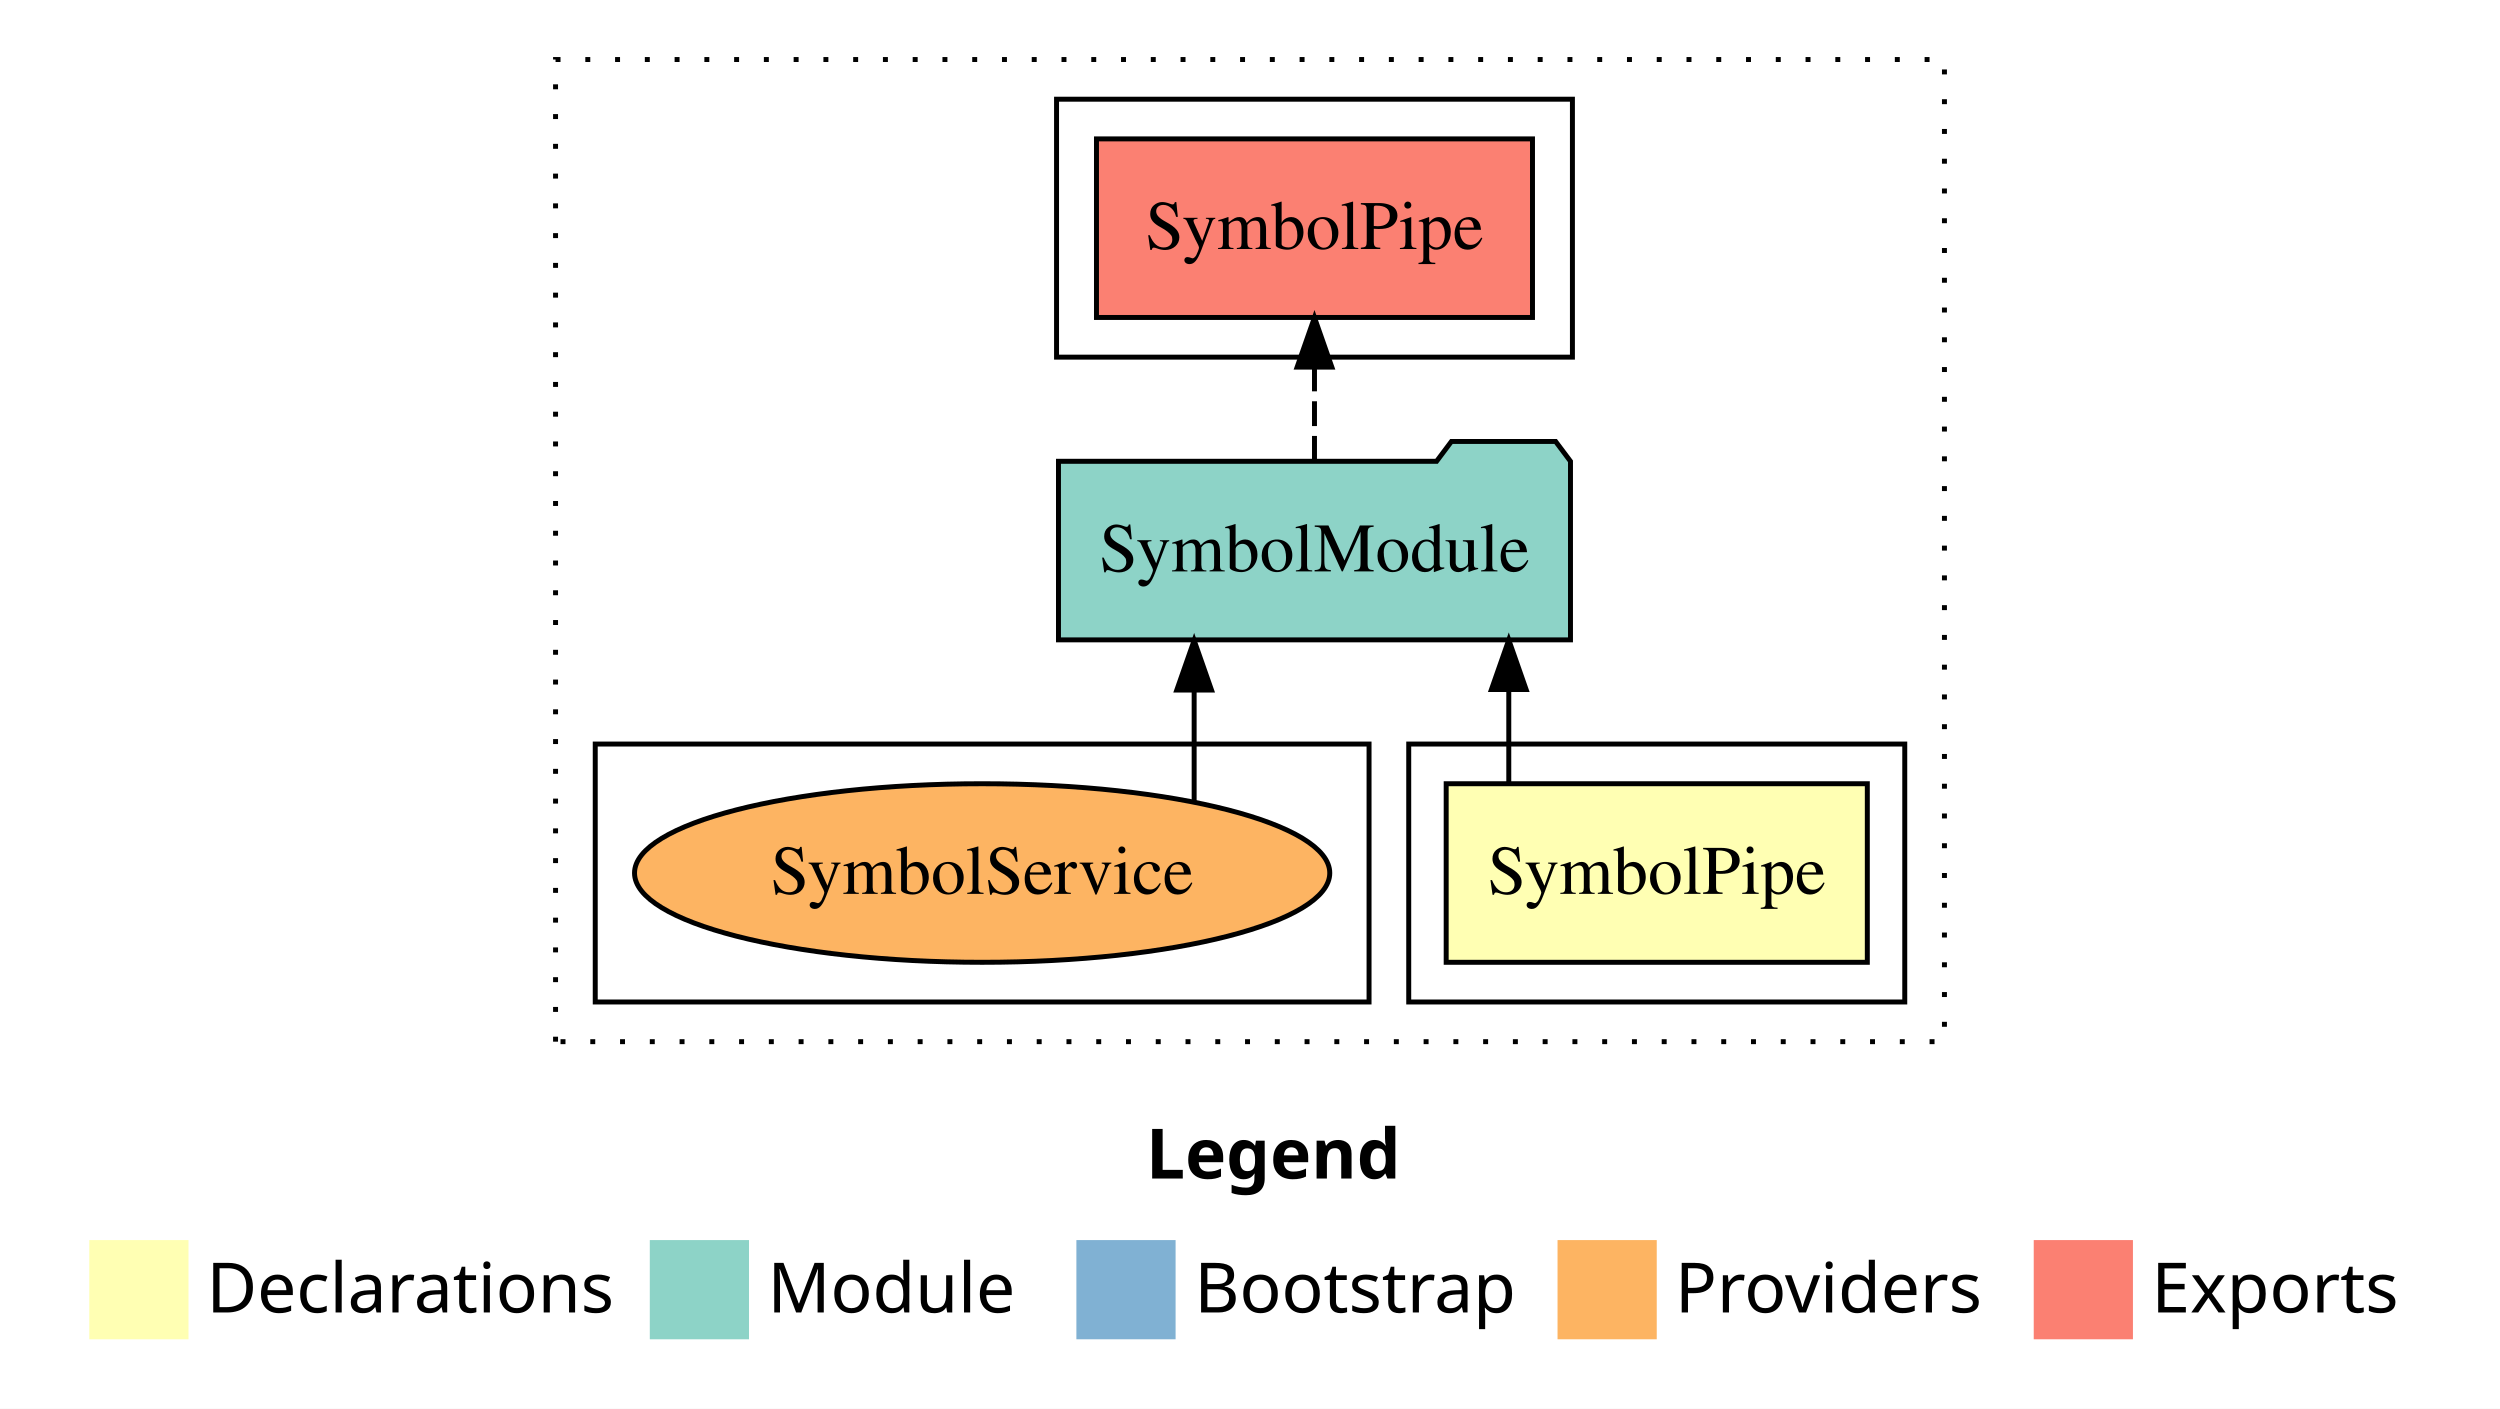
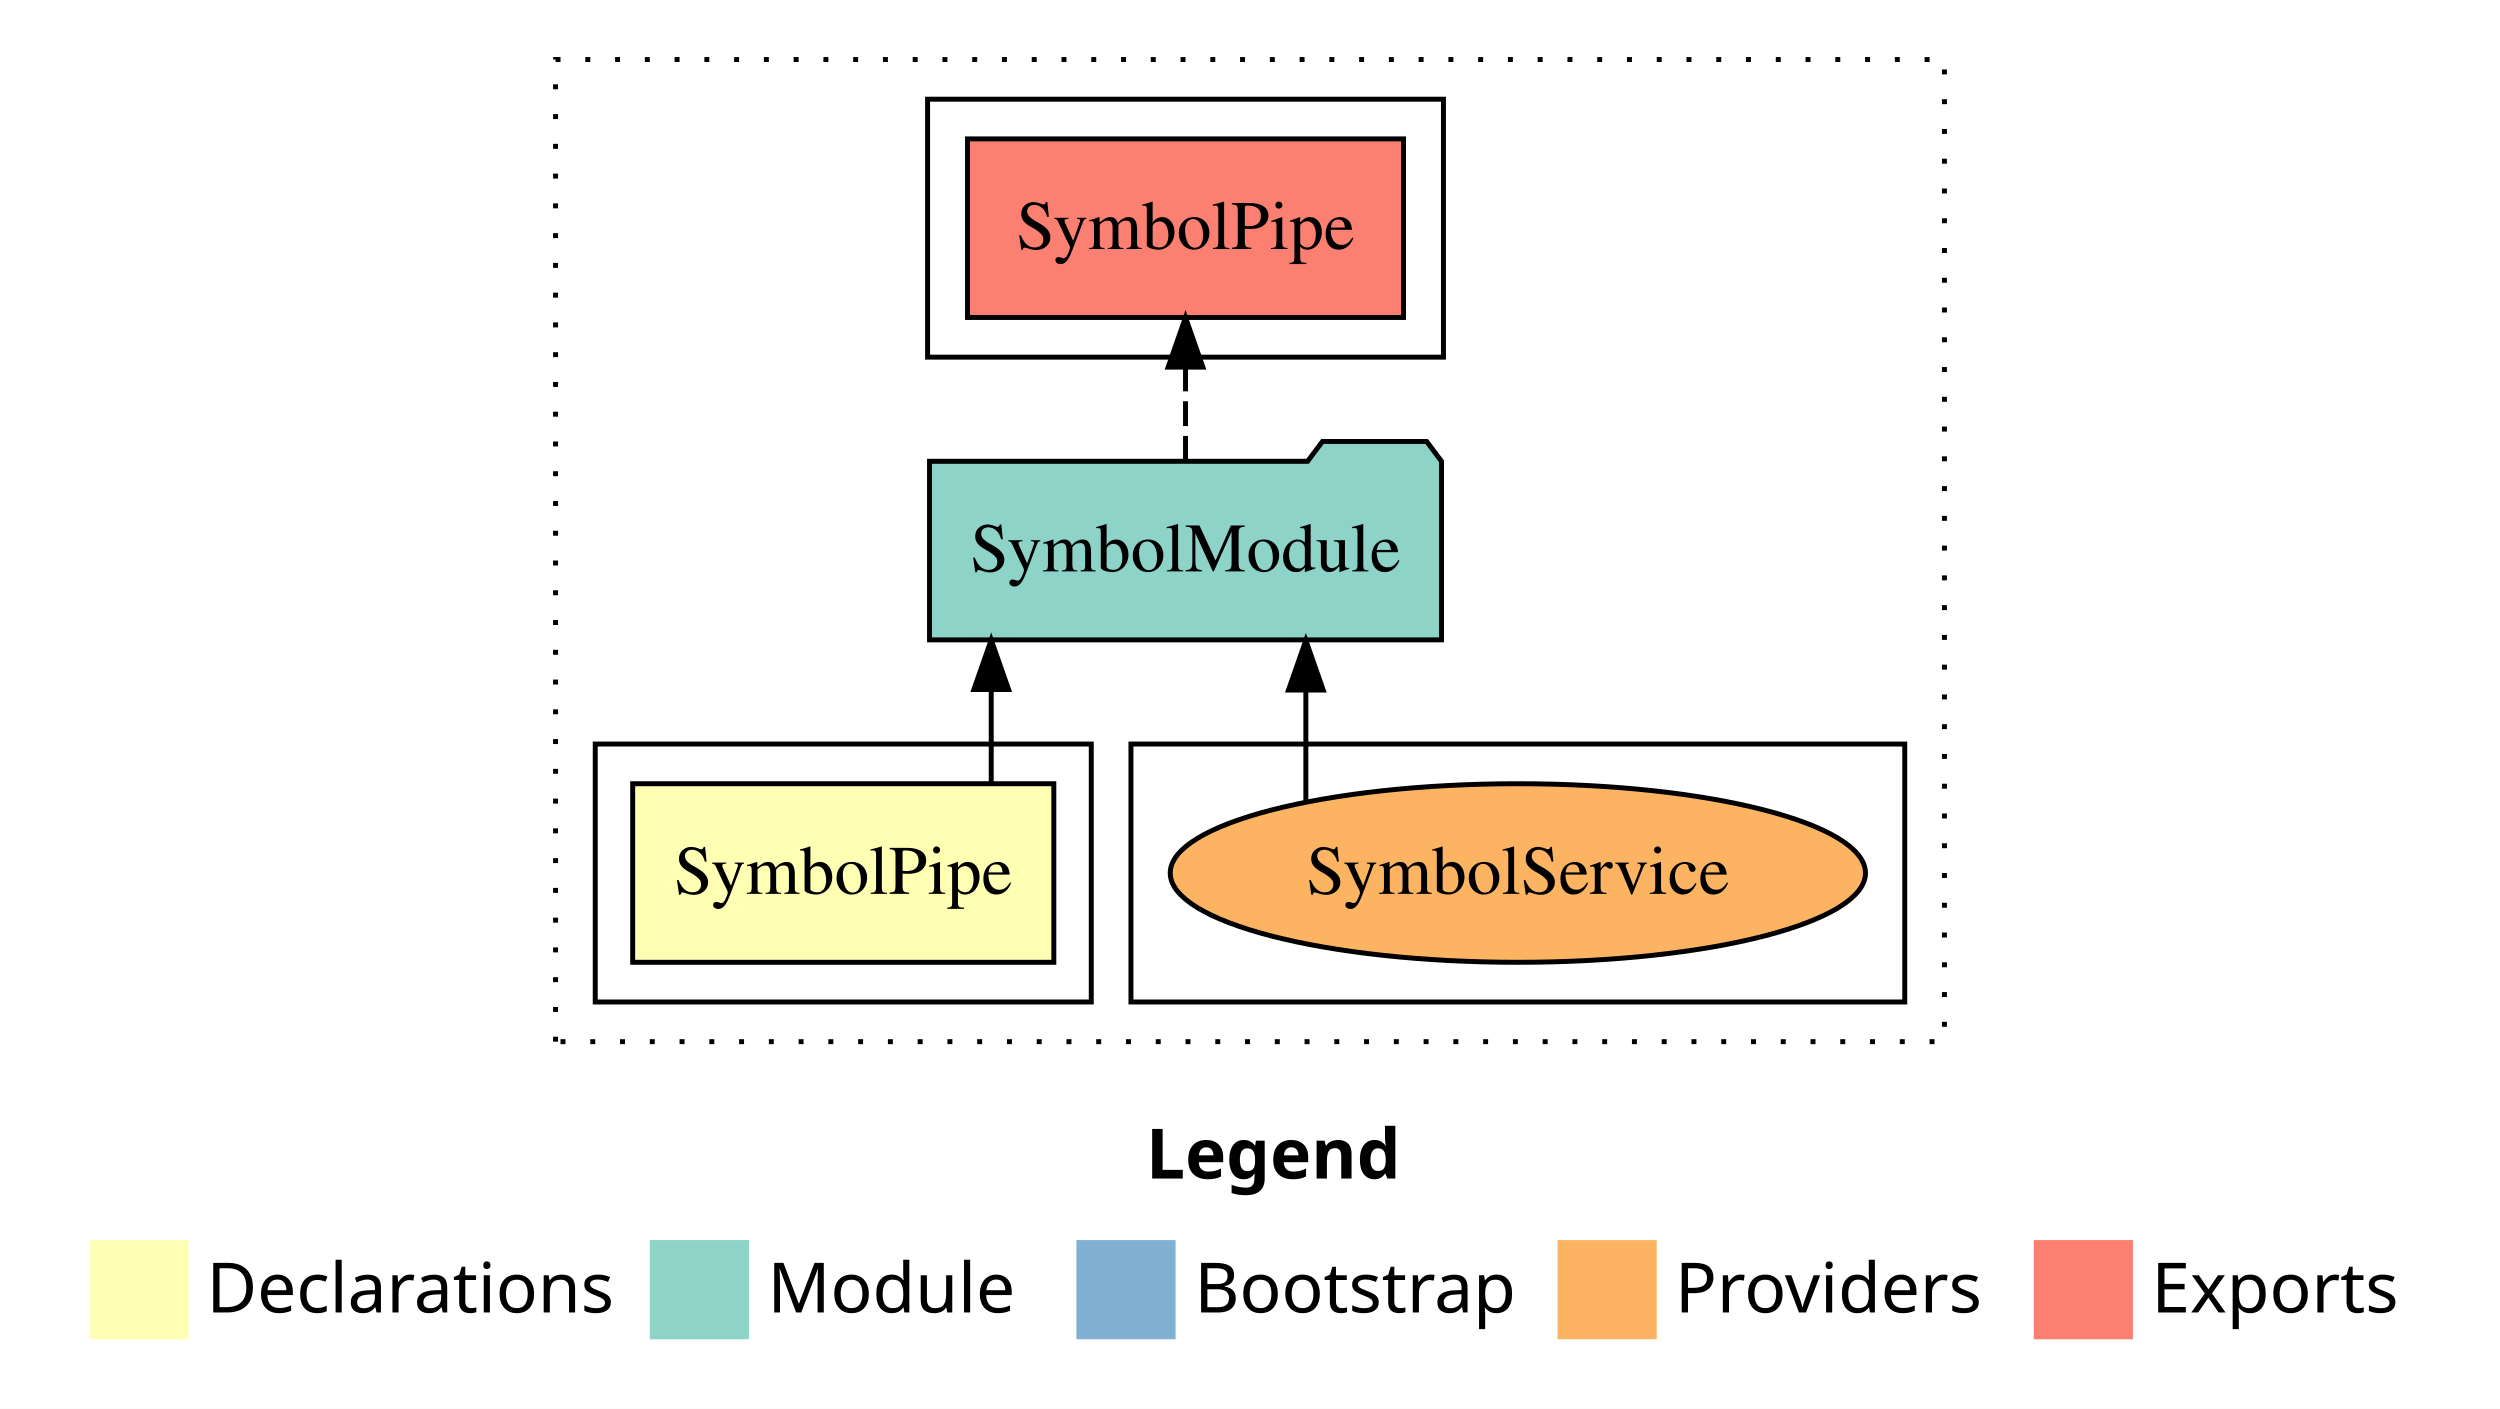
<svg xmlns="http://www.w3.org/2000/svg" width="504pt" height="284pt" viewBox="0.00 0.00 504.00 284.00">
  <g id="graph0" class="graph" transform="scale(1 1) rotate(0) translate(4 280)">
    <polygon fill="white" stroke="transparent" points="-4,4 -4,-280 500,-280 500,4 -4,4" />
    <text text-anchor="start" x="227.01" y="-42.4" font-family="sans-serif" font-weight="bold" font-size="14.00">Legend</text>
    <polygon fill="#ffffb3" stroke="transparent" points="14,-10 14,-30 34,-30 34,-10 14,-10" />
    <text text-anchor="start" x="37.63" y="-15.4" font-family="sans-serif" font-size="14.00">  Declarations</text>
    <polygon fill="#8dd3c7" stroke="transparent" points="127,-10 127,-30 147,-30 147,-10 127,-10" />
    <text text-anchor="start" x="150.73" y="-15.4" font-family="sans-serif" font-size="14.00">  Module</text>
    <polygon fill="#80b1d3" stroke="transparent" points="213,-10 213,-30 233,-30 233,-10 213,-10" />
    <text text-anchor="start" x="236.78" y="-15.4" font-family="sans-serif" font-size="14.00">  Bootstrap</text>
    <polygon fill="#fdb462" stroke="transparent" points="310,-10 310,-30 330,-30 330,-10 310,-10" />
    <text text-anchor="start" x="333.67" y="-15.4" font-family="sans-serif" font-size="14.00">  Providers</text>
    <polygon fill="#fb8072" stroke="transparent" points="406,-10 406,-30 426,-30 426,-10 406,-10" />
    <text text-anchor="start" x="429.73" y="-15.4" font-family="sans-serif" font-size="14.00">  Exports</text>
    <g id="clust1" class="cluster">
      <polygon fill="none" stroke="black" stroke-dasharray="1,5" points="108,-70 108,-268 388,-268 388,-70 108,-70" />
    </g>
-     <g id="clust2" class="cluster">
-       <polygon fill="none" stroke="black" points="280,-78 280,-130 380,-130 380,-78 280,-78" />
-     </g>
    <g id="clust5" class="cluster">
-       <polygon fill="none" stroke="black" points="209,-208 209,-260 313,-260 313,-208 209,-208" />
+       <polygon fill="none" stroke="black" points="183,-208 183,-260 287,-260 287,-208 183,-208" />
    </g>
    <g id="clust7" class="cluster">
-       <polygon fill="none" stroke="black" points="116,-78 116,-130 272,-130 272,-78 116,-78" />
+       <polygon fill="none" stroke="black" points="224,-78 224,-130 380,-130 380,-78 224,-78" />
+     </g>
+     <g id="clust2" class="cluster">
+       <polygon fill="none" stroke="black" points="116,-78 116,-130 216,-130 216,-78 116,-78" />
    </g>
    <g id="node1" class="node">
-       <polygon fill="#ffffb3" stroke="black" points="372.45,-122 287.55,-122 287.55,-86 372.45,-86 372.45,-122" />
-       <text text-anchor="middle" x="330" y="-99.8" font-family="Times,serif" font-size="14.00">SymbolPipe</text>
+       <polygon fill="#ffffb3" stroke="black" points="208.45,-122 123.55,-122 123.55,-86 208.45,-86 208.45,-122" />
+       <text text-anchor="middle" x="166" y="-99.8" font-family="Times,serif" font-size="14.00">SymbolPipe</text>
    </g>
    <g id="node2" class="node">
-       <polygon fill="#8dd3c7" stroke="black" points="312.61,-187 309.61,-191 288.61,-191 285.61,-187 209.39,-187 209.39,-151 312.61,-151 312.61,-187" />
-       <text text-anchor="middle" x="261" y="-164.8" font-family="Times,serif" font-size="14.00">SymbolModule</text>
+       <polygon fill="#8dd3c7" stroke="black" points="286.61,-187 283.61,-191 262.61,-191 259.61,-187 183.39,-187 183.39,-151 286.61,-151 286.61,-187" />
+       <text text-anchor="middle" x="235" y="-164.8" font-family="Times,serif" font-size="14.00">SymbolModule</text>
    </g>
    <g id="edge1" class="edge">
-       <path fill="none" stroke="black" d="M300.17,-122.11C300.17,-122.11 300.17,-140.99 300.17,-140.99" />
-       <polygon fill="black" stroke="black" points="296.67,-140.99 300.17,-150.99 303.67,-140.99 296.67,-140.99" />
+       <path fill="none" stroke="black" d="M195.83,-122.11C195.83,-122.11 195.83,-140.99 195.83,-140.99" />
+       <polygon fill="black" stroke="black" points="192.33,-140.99 195.83,-150.99 199.33,-140.99 192.33,-140.99" />
    </g>
    <g id="node3" class="node">
-       <polygon fill="#fb8072" stroke="black" points="304.95,-252 217.05,-252 217.05,-216 304.95,-216 304.95,-252" />
-       <text text-anchor="middle" x="261" y="-229.8" font-family="Times,serif" font-size="14.00">SymbolPipe </text>
+       <polygon fill="#fb8072" stroke="black" points="278.95,-252 191.05,-252 191.05,-216 278.95,-216 278.95,-252" />
+       <text text-anchor="middle" x="235" y="-229.8" font-family="Times,serif" font-size="14.00">SymbolPipe </text>
    </g>
    <g id="edge2" class="edge">
-       <path fill="none" stroke="black" stroke-dasharray="5,2" d="M261,-187.11C261,-187.11 261,-205.99 261,-205.99" />
-       <polygon fill="black" stroke="black" points="257.5,-205.99 261,-215.99 264.5,-205.99 257.5,-205.99" />
+       <path fill="none" stroke="black" stroke-dasharray="5,2" d="M235,-187.11C235,-187.11 235,-205.99 235,-205.99" />
+       <polygon fill="black" stroke="black" points="231.5,-205.99 235,-215.99 238.5,-205.99 231.5,-205.99" />
    </g>
    <g id="node4" class="node">
-       <ellipse fill="#fdb462" stroke="black" cx="194" cy="-104" rx="70.08" ry="18" />
-       <text text-anchor="middle" x="194" y="-99.8" font-family="Times,serif" font-size="14.00">SymbolService</text>
+       <ellipse fill="#fdb462" stroke="black" cx="302" cy="-104" rx="70.08" ry="18" />
+       <text text-anchor="middle" x="302" y="-99.8" font-family="Times,serif" font-size="14.00">SymbolService</text>
    </g>
    <g id="edge3" class="edge">
-       <path fill="none" stroke="black" d="M236.74,-118.43C236.74,-118.43 236.74,-140.89 236.74,-140.89" />
-       <polygon fill="black" stroke="black" points="233.24,-140.89 236.74,-150.89 240.24,-140.89 233.24,-140.89" />
+       <path fill="none" stroke="black" d="M259.26,-118.43C259.26,-118.43 259.26,-140.89 259.26,-140.89" />
+       <polygon fill="black" stroke="black" points="255.76,-140.89 259.26,-150.89 262.76,-140.89 255.76,-140.89" />
    </g>
  </g>
</svg>
